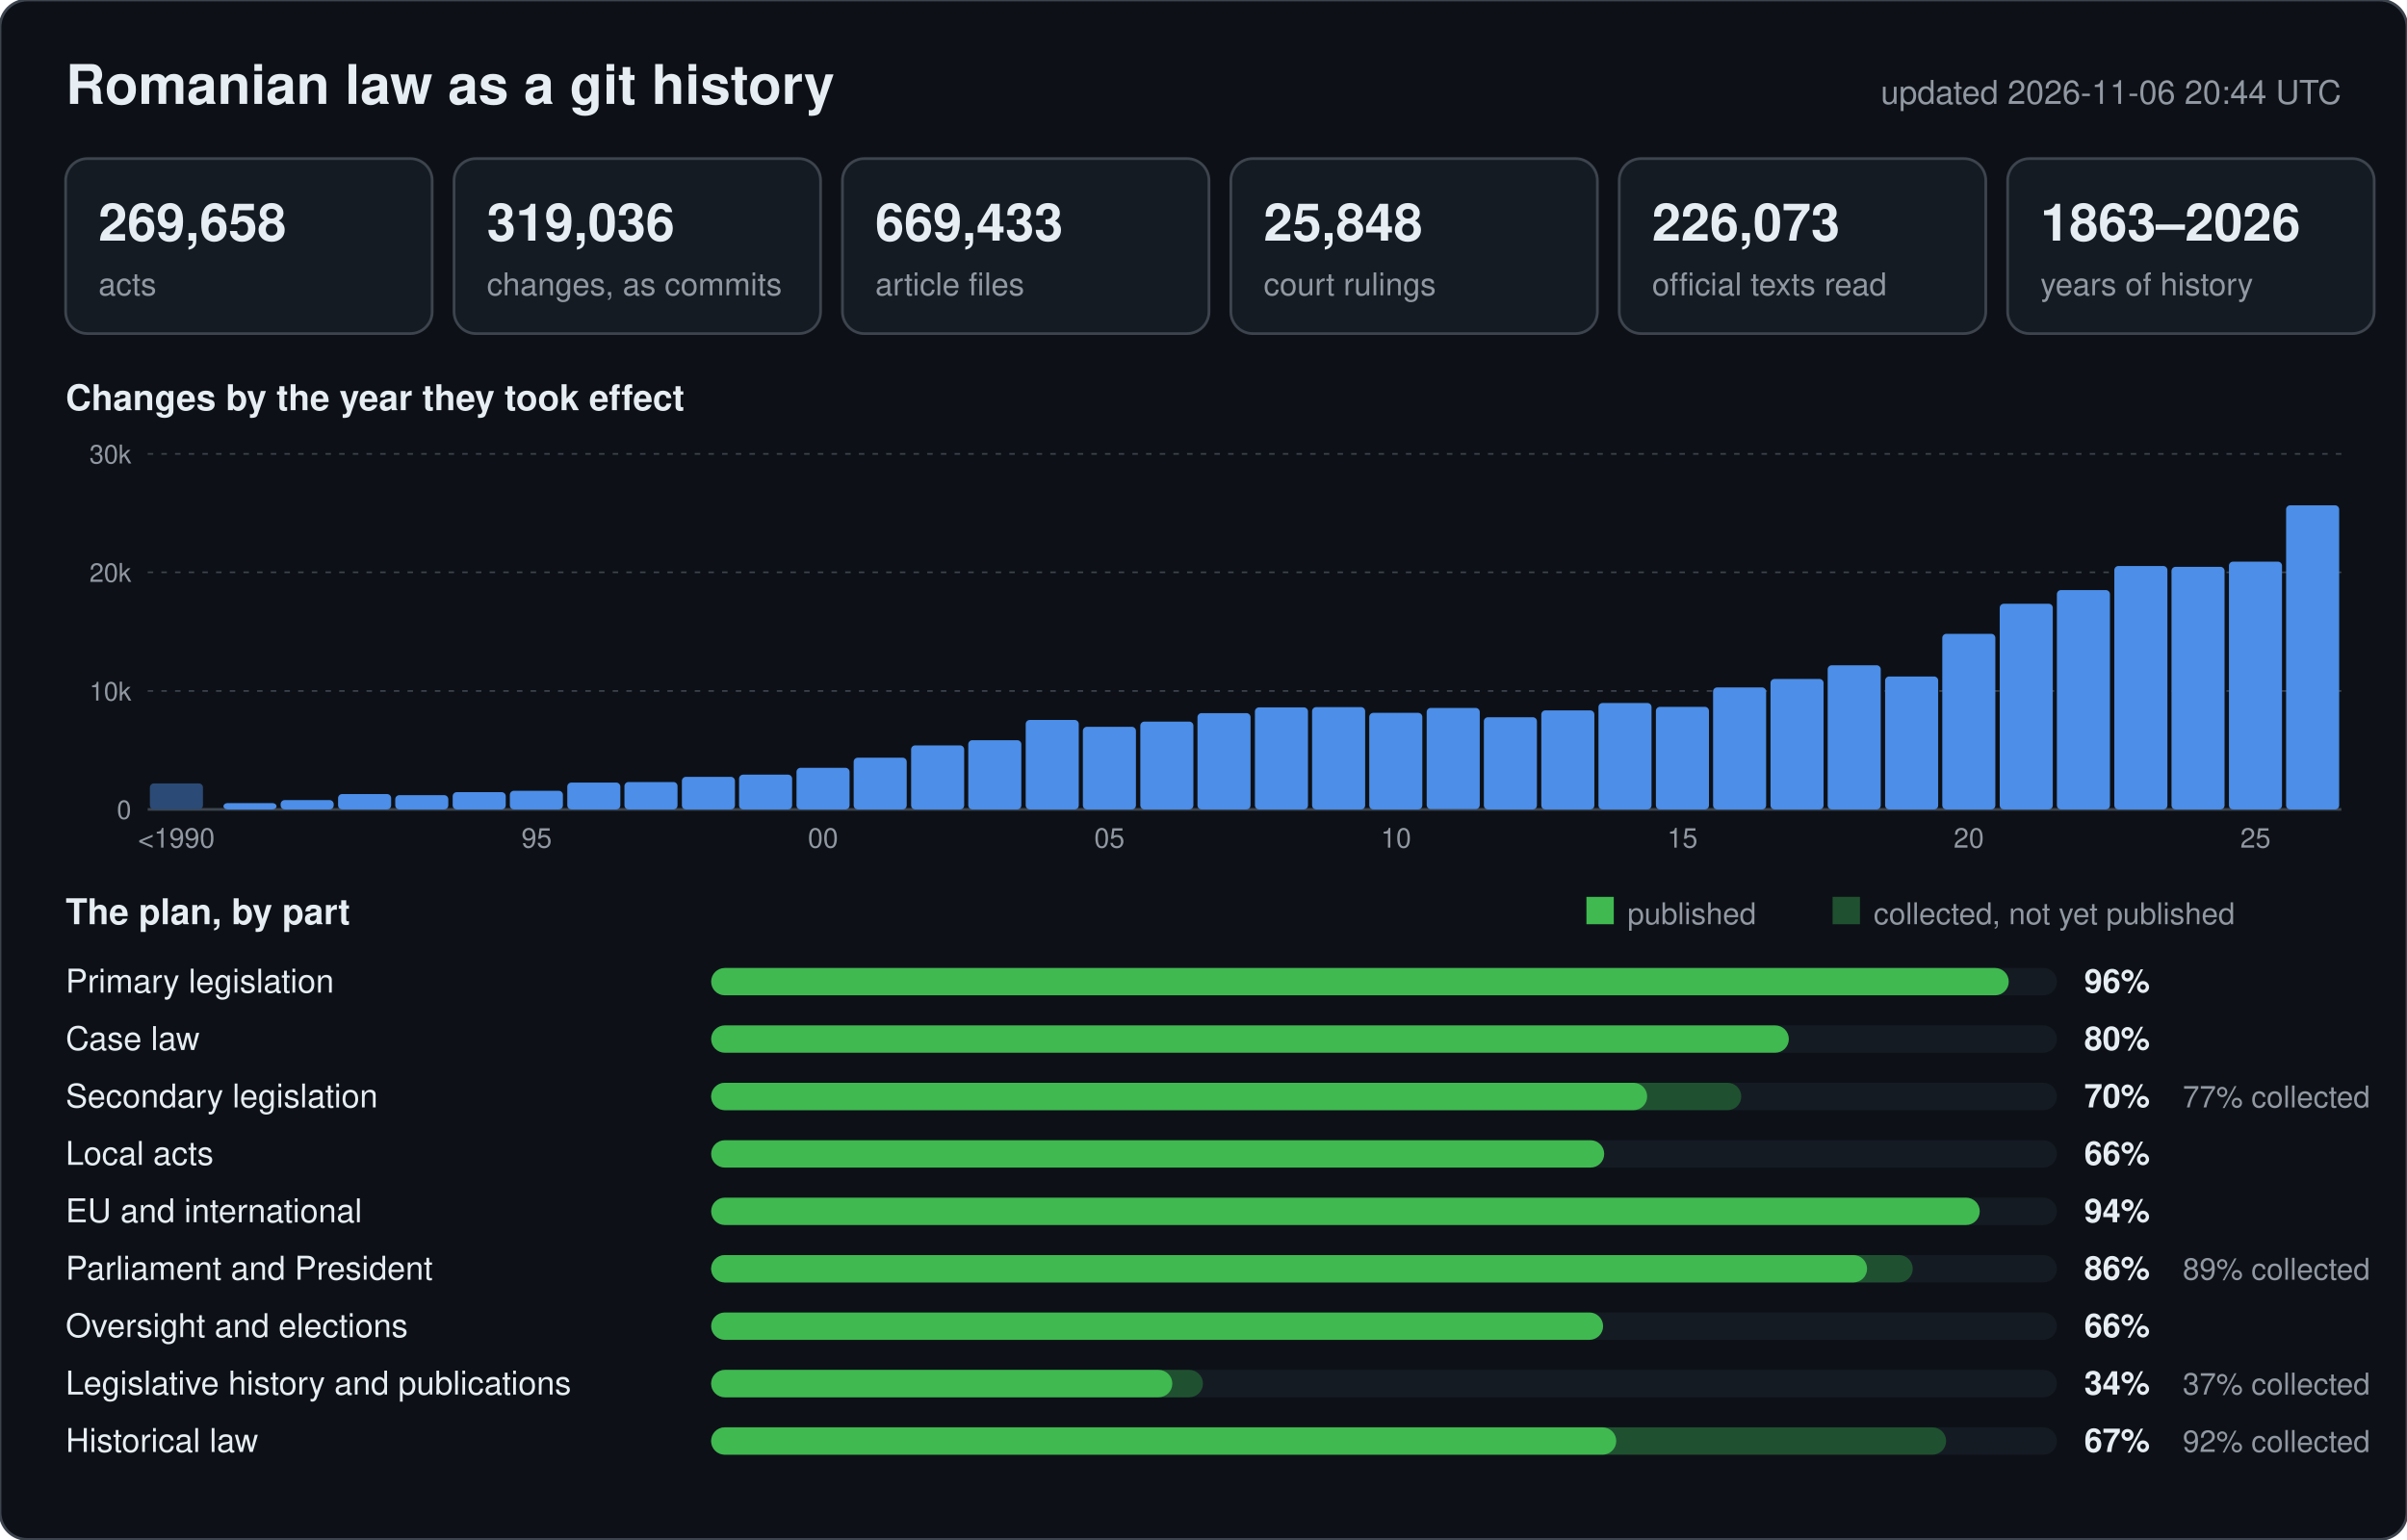
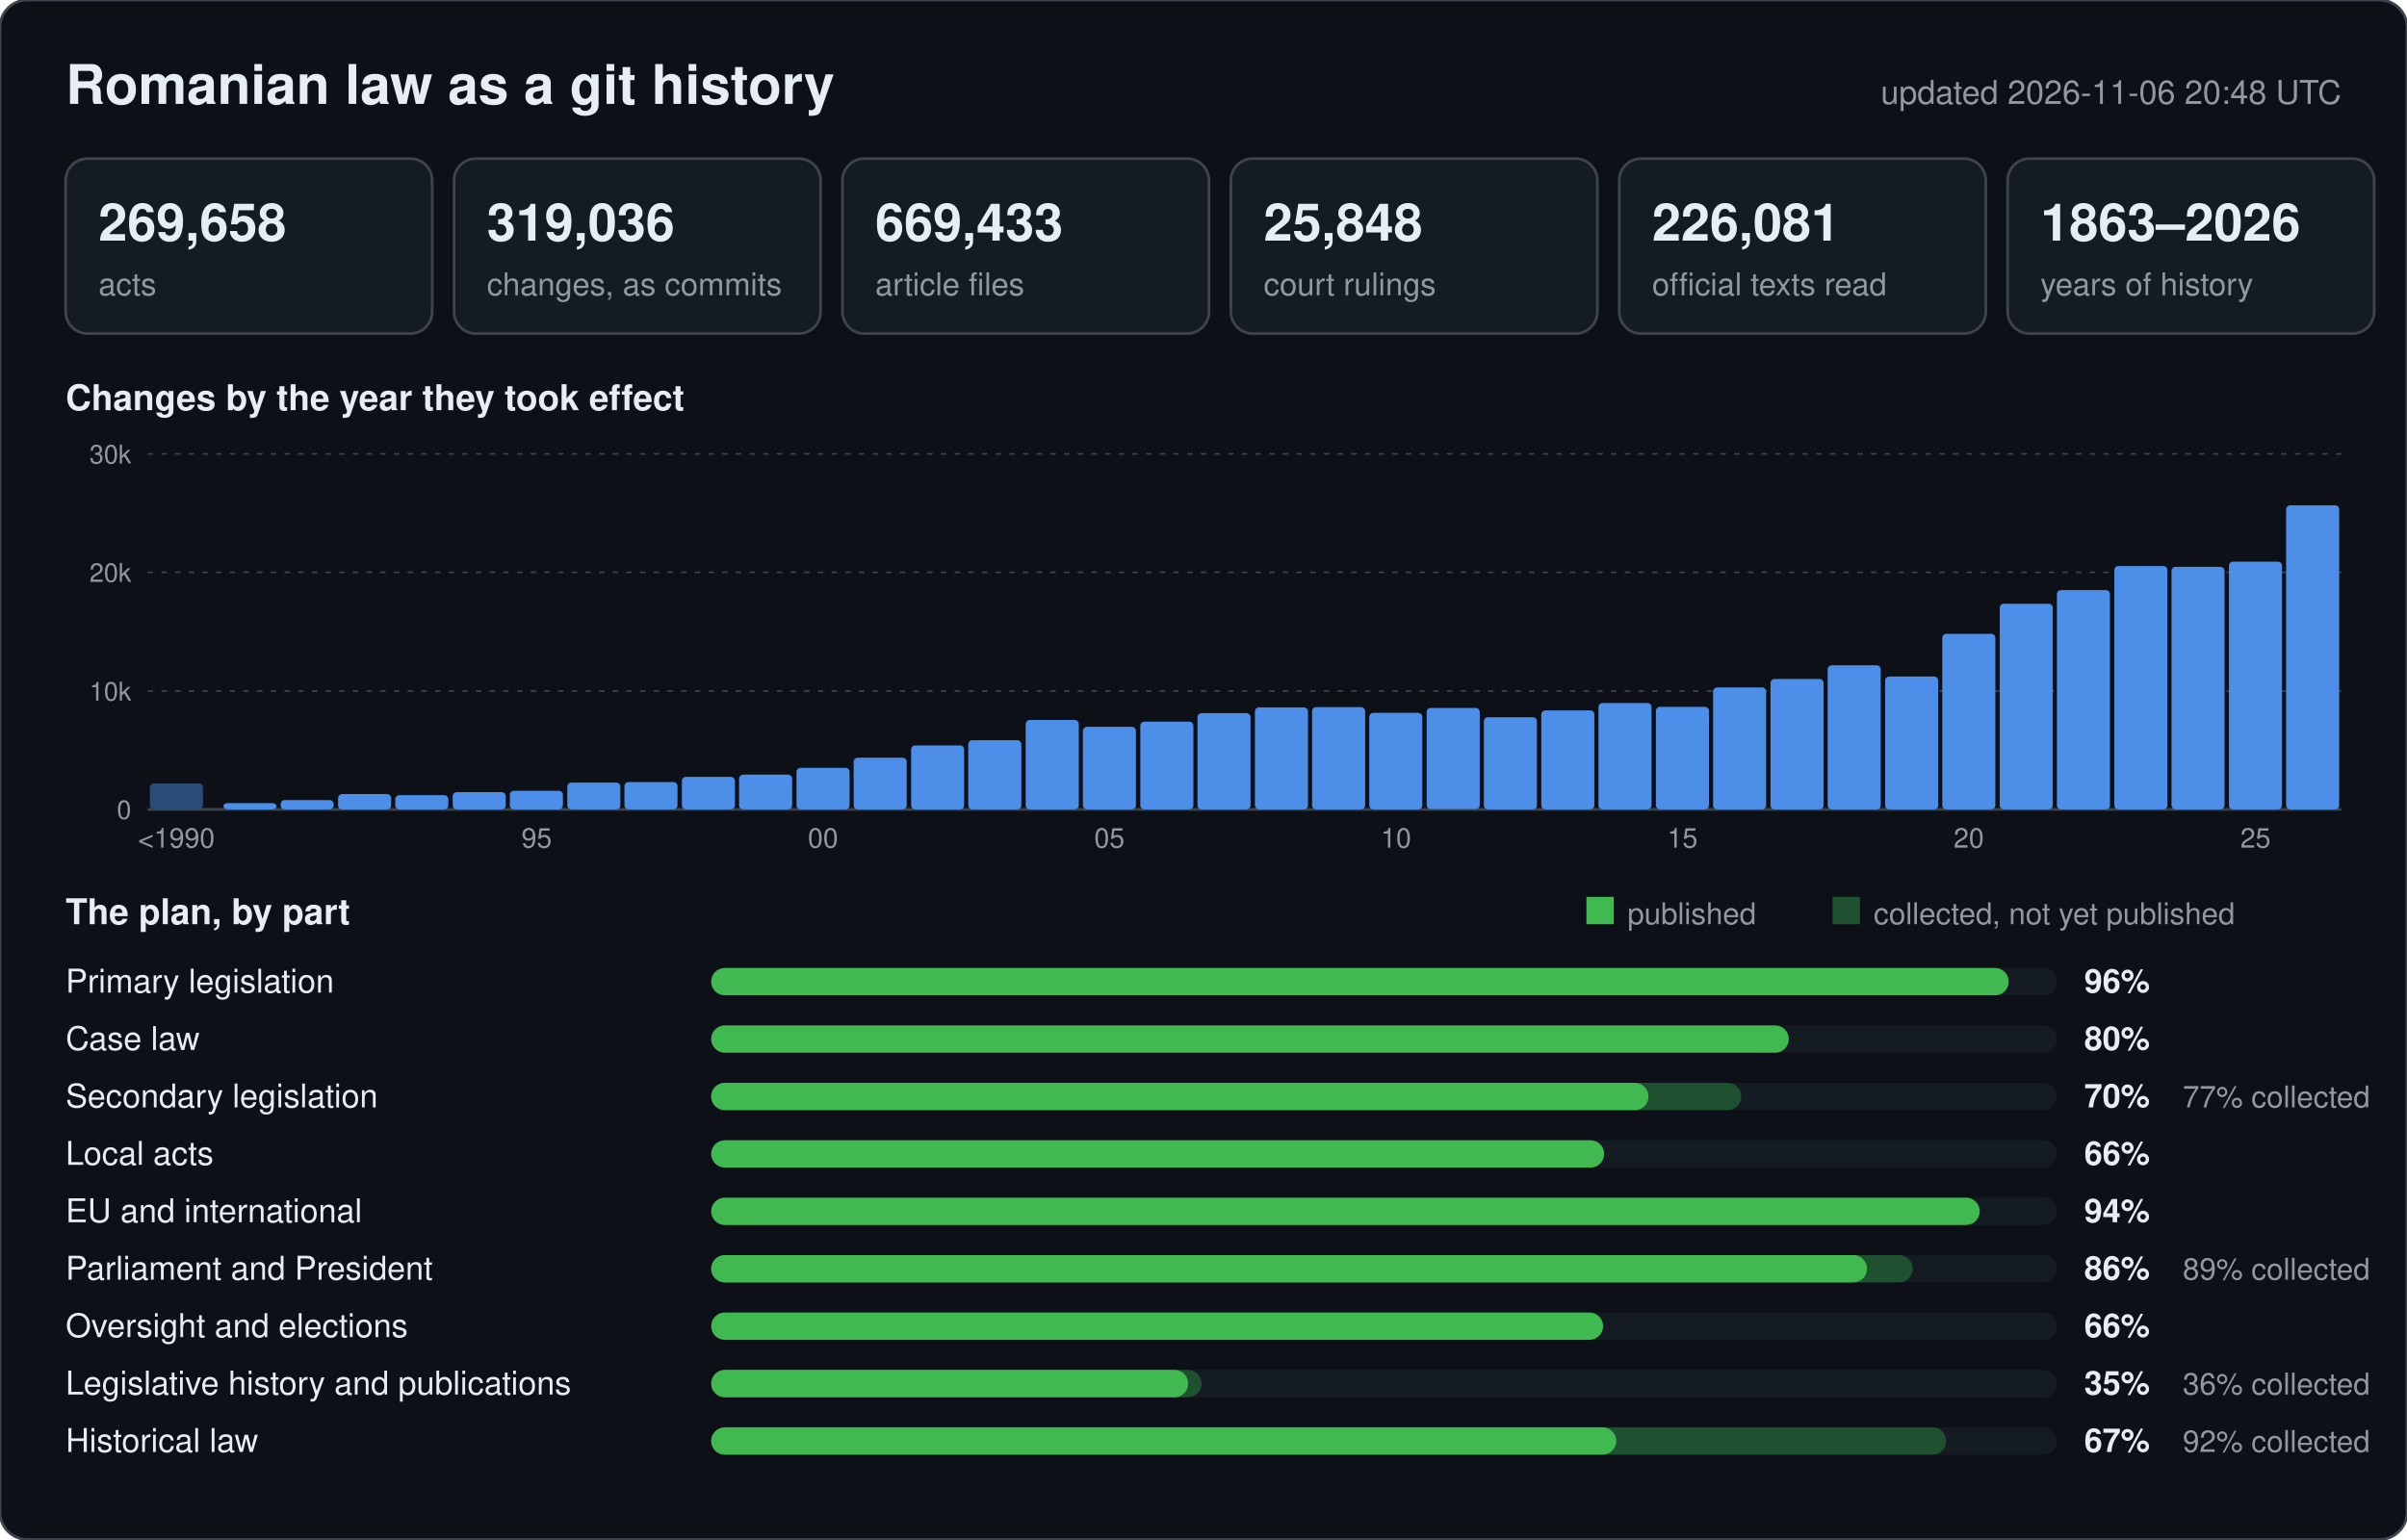
<svg xmlns="http://www.w3.org/2000/svg" width="880" height="563" viewBox="0 0 880 563" font-family="-apple-system,BlinkMacSystemFont,Segoe UI,Helvetica,Arial,sans-serif">
  <rect width="880" height="563" rx="10" fill="#0d1117" stroke="#3d444d" />
  <text x="24" y="38" font-size="20" font-weight="600" fill="#e6edf3">Romanian law as a git history</text>
-   <text x="856" y="38" font-size="12" text-anchor="end" fill="#9198a1">updated 2026-11-06 20:44 UTC</text>
+   <text x="856" y="38" font-size="12" text-anchor="end" fill="#9198a1">updated 2026-11-06 20:48 UTC</text>
  <rect x="24" y="58" width="134" height="64" rx="8" fill="#151b23" stroke="#3d444d" />
  <text x="36" y="88" font-size="19" font-weight="600" fill="#e6edf3">269,658</text>
  <text x="36" y="108" font-size="11.5" fill="#9198a1">acts</text>
  <rect x="166" y="58" width="134" height="64" rx="8" fill="#151b23" stroke="#3d444d" />
  <text x="178" y="88" font-size="19" font-weight="600" fill="#e6edf3">319,036</text>
  <text x="178" y="108" font-size="11.5" fill="#9198a1">changes, as commits</text>
  <rect x="308" y="58" width="134" height="64" rx="8" fill="#151b23" stroke="#3d444d" />
  <text x="320" y="88" font-size="19" font-weight="600" fill="#e6edf3">669,433</text>
  <text x="320" y="108" font-size="11.5" fill="#9198a1">article files</text>
  <rect x="450" y="58" width="134" height="64" rx="8" fill="#151b23" stroke="#3d444d" />
  <text x="462" y="88" font-size="19" font-weight="600" fill="#e6edf3">25,848</text>
  <text x="462" y="108" font-size="11.5" fill="#9198a1">court rulings</text>
  <rect x="592" y="58" width="134" height="64" rx="8" fill="#151b23" stroke="#3d444d" />
-   <text x="604" y="88" font-size="19" font-weight="600" fill="#e6edf3">226,073</text>
+   <text x="604" y="88" font-size="19" font-weight="600" fill="#e6edf3">226,081</text>
  <text x="604" y="108" font-size="11.5" fill="#9198a1">official texts read</text>
  <rect x="734" y="58" width="134" height="64" rx="8" fill="#151b23" stroke="#3d444d" />
  <text x="746" y="88" font-size="19" font-weight="600" fill="#e6edf3">1863–2026</text>
  <text x="746" y="108" font-size="11.5" fill="#9198a1">years of history</text>
  <text x="24" y="150" font-size="13" font-weight="600" fill="#e6edf3">Changes by the year they took effect</text>
  <line x1="54" y1="296.0" x2="856" y2="296.0" stroke="#3d444d" stroke-width="1" />
  <text x="48" y="299.5" font-size="9.5" text-anchor="end" fill="#9198a1">0</text>
  <line x1="54" y1="252.7" x2="856" y2="252.7" stroke="#3d444d" stroke-width="0.6" stroke-dasharray="2 3" />
  <text x="48" y="256.2" font-size="9.5" text-anchor="end" fill="#9198a1">10k</text>
  <line x1="54" y1="209.3" x2="856" y2="209.3" stroke="#3d444d" stroke-width="0.6" stroke-dasharray="2 3" />
  <text x="48" y="212.8" font-size="9.5" text-anchor="end" fill="#9198a1">20k</text>
  <line x1="54" y1="166.0" x2="856" y2="166.0" stroke="#3d444d" stroke-width="0.6" stroke-dasharray="2 3" />
  <text x="48" y="169.5" font-size="9.5" text-anchor="end" fill="#9198a1">30k</text>
  <rect x="54.8" y="286.5" width="19.4" height="9.5" rx="1.5" fill="#2b4a75" />
  <text x="64.5" y="310" font-size="10" text-anchor="middle" fill="#9198a1">&lt;1990</text>
  <rect x="81.7" y="293.7" width="19.4" height="2.3" rx="1.5" fill="#4c8ee8" />
  <rect x="102.6" y="292.6" width="19.4" height="3.4" rx="1.5" fill="#4c8ee8" />
  <rect x="123.6" y="290.4" width="19.4" height="5.6" rx="1.5" fill="#4c8ee8" />
  <rect x="144.5" y="290.8" width="19.4" height="5.2" rx="1.5" fill="#4c8ee8" />
  <rect x="165.5" y="289.7" width="19.4" height="6.3" rx="1.5" fill="#4c8ee8" />
  <rect x="186.4" y="289.2" width="19.4" height="6.8" rx="1.5" fill="#4c8ee8" />
  <text x="196.2" y="310" font-size="10" text-anchor="middle" fill="#9198a1">95</text>
  <rect x="207.4" y="286.2" width="19.4" height="9.8" rx="1.5" fill="#4c8ee8" />
  <rect x="228.3" y="286.0" width="19.4" height="10.0" rx="1.5" fill="#4c8ee8" />
  <rect x="249.3" y="284.1" width="19.4" height="11.9" rx="1.5" fill="#4c8ee8" />
  <rect x="270.2" y="283.3" width="19.4" height="12.7" rx="1.5" fill="#4c8ee8" />
  <rect x="291.2" y="280.8" width="19.4" height="15.2" rx="1.5" fill="#4c8ee8" />
  <text x="300.9" y="310" font-size="10" text-anchor="middle" fill="#9198a1">00</text>
  <rect x="312.1" y="277.1" width="19.4" height="18.9" rx="1.5" fill="#4c8ee8" />
  <rect x="333.1" y="272.6" width="19.4" height="23.4" rx="1.5" fill="#4c8ee8" />
  <rect x="354.0" y="270.7" width="19.4" height="25.3" rx="1.5" fill="#4c8ee8" />
  <rect x="375.0" y="263.3" width="19.4" height="32.7" rx="1.5" fill="#4c8ee8" />
  <rect x="395.9" y="265.8" width="19.4" height="30.2" rx="1.5" fill="#4c8ee8" />
  <text x="405.6" y="310" font-size="10" text-anchor="middle" fill="#9198a1">05</text>
  <rect x="416.9" y="263.9" width="19.4" height="32.1" rx="1.5" fill="#4c8ee8" />
  <rect x="437.8" y="260.8" width="19.4" height="35.2" rx="1.5" fill="#4c8ee8" />
  <rect x="458.8" y="258.7" width="19.4" height="37.3" rx="1.5" fill="#4c8ee8" />
  <rect x="479.7" y="258.6" width="19.4" height="37.4" rx="1.5" fill="#4c8ee8" />
  <rect x="500.6" y="260.7" width="19.4" height="35.3" rx="1.5" fill="#4c8ee8" />
  <text x="510.4" y="310" font-size="10" text-anchor="middle" fill="#9198a1">10</text>
  <rect x="521.6" y="258.9" width="19.4" height="37.0" rx="1.5" fill="#4c8ee8" />
  <rect x="542.5" y="262.3" width="19.4" height="33.7" rx="1.5" fill="#4c8ee8" />
  <rect x="563.5" y="259.8" width="19.4" height="36.2" rx="1.5" fill="#4c8ee8" />
  <rect x="584.4" y="257.1" width="19.4" height="38.9" rx="1.5" fill="#4c8ee8" />
  <rect x="605.4" y="258.5" width="19.4" height="37.5" rx="1.5" fill="#4c8ee8" />
  <text x="615.1" y="310" font-size="10" text-anchor="middle" fill="#9198a1">15</text>
  <rect x="626.3" y="251.4" width="19.4" height="44.6" rx="1.5" fill="#4c8ee8" />
  <rect x="647.3" y="248.3" width="19.4" height="47.7" rx="1.5" fill="#4c8ee8" />
  <rect x="668.2" y="243.3" width="19.4" height="52.7" rx="1.5" fill="#4c8ee8" />
  <rect x="689.2" y="247.4" width="19.4" height="48.6" rx="1.5" fill="#4c8ee8" />
  <rect x="710.1" y="231.8" width="19.4" height="64.2" rx="1.5" fill="#4c8ee8" />
  <text x="719.8" y="310" font-size="10" text-anchor="middle" fill="#9198a1">20</text>
  <rect x="731.1" y="220.8" width="19.4" height="75.2" rx="1.5" fill="#4c8ee8" />
  <rect x="752.0" y="215.8" width="19.4" height="80.2" rx="1.5" fill="#4c8ee8" />
  <rect x="773.0" y="207.0" width="19.4" height="89.0" rx="1.5" fill="#4c8ee8" />
  <rect x="793.9" y="207.3" width="19.4" height="88.7" rx="1.5" fill="#4c8ee8" />
  <rect x="814.9" y="205.4" width="19.4" height="90.6" rx="1.5" fill="#4c8ee8" />
  <text x="824.6" y="310" font-size="10" text-anchor="middle" fill="#9198a1">25</text>
  <rect x="835.8" y="184.8" width="19.4" height="111.2" rx="1.5" fill="#4c8ee8" />
  <text x="24" y="338" font-size="13" font-weight="600" fill="#e6edf3">The plan, by part</text>
  <rect x="580" y="328" width="10" height="10" fill="#3fb950" />
  <text x="595" y="338" font-size="11" fill="#9198a1">published</text>
  <rect x="670" y="328" width="10" height="10" fill="#1f5130" />
  <text x="685" y="338" font-size="11" fill="#9198a1">collected, not yet published</text>
  <text x="24" y="363" font-size="12" fill="#e6edf3">Primary legislation</text>
  <rect x="260" y="354" width="492" height="10" rx="5" fill="#151b23" />
  <rect x="260" y="354" width="474.4" height="10" rx="5" fill="#3fb950" />
  <text x="762" y="363" font-size="12" font-weight="600" fill="#e6edf3">96%</text>
  <text x="24" y="384" font-size="12" fill="#e6edf3">Case law</text>
  <rect x="260" y="375" width="492" height="10" rx="5" fill="#151b23" />
  <rect x="260" y="375" width="394.0" height="10" rx="5" fill="#3fb950" />
  <text x="762" y="384" font-size="12" font-weight="600" fill="#e6edf3">80%</text>
  <text x="24" y="405" font-size="12" fill="#e6edf3">Secondary legislation</text>
  <rect x="260" y="396" width="492" height="10" rx="5" fill="#151b23" />
  <rect x="260" y="396" width="376.6" height="10" rx="5" fill="#1f5130" />
-   <rect x="260" y="396" width="342.2" height="10" rx="5" fill="#3fb950" />
+   <rect x="260" y="396" width="342.7" height="10" rx="5" fill="#3fb950" />
  <text x="762" y="405" font-size="12" font-weight="600" fill="#e6edf3">70%</text>
  <text x="798" y="405" font-size="11" fill="#9198a1">77% collected</text>
  <text x="24" y="426" font-size="12" fill="#e6edf3">Local acts</text>
  <rect x="260" y="417" width="492" height="10" rx="5" fill="#151b23" />
  <rect x="260" y="417" width="326.5" height="10" rx="5" fill="#3fb950" />
  <text x="762" y="426" font-size="12" font-weight="600" fill="#e6edf3">66%</text>
  <text x="24" y="447" font-size="12" fill="#e6edf3">EU and international</text>
  <rect x="260" y="438" width="492" height="10" rx="5" fill="#151b23" />
  <rect x="260" y="438" width="463.8" height="10" rx="5" fill="#3fb950" />
  <text x="762" y="447" font-size="12" font-weight="600" fill="#e6edf3">94%</text>
  <text x="24" y="468" font-size="12" fill="#e6edf3">Parliament and President</text>
  <rect x="260" y="459" width="492" height="10" rx="5" fill="#151b23" />
  <rect x="260" y="459" width="439.3" height="10" rx="5" fill="#1f5130" />
  <rect x="260" y="459" width="422.6" height="10" rx="5" fill="#3fb950" />
  <text x="762" y="468" font-size="12" font-weight="600" fill="#e6edf3">86%</text>
  <text x="798" y="468" font-size="11" fill="#9198a1">89% collected</text>
  <text x="24" y="489" font-size="12" fill="#e6edf3">Oversight and elections</text>
  <rect x="260" y="480" width="492" height="10" rx="5" fill="#151b23" />
  <rect x="260" y="480" width="326.1" height="10" rx="5" fill="#3fb950" />
  <text x="762" y="489" font-size="12" font-weight="600" fill="#e6edf3">66%</text>
  <text x="24" y="510" font-size="12" fill="#e6edf3">Legislative history and publications</text>
  <rect x="260" y="501" width="492" height="10" rx="5" fill="#151b23" />
-   <rect x="260" y="501" width="179.8" height="10" rx="5" fill="#1f5130" />
-   <rect x="260" y="501" width="168.6" height="10" rx="5" fill="#3fb950" />
-   <text x="762" y="510" font-size="12" font-weight="600" fill="#e6edf3">34%</text>
-   <text x="798" y="510" font-size="11" fill="#9198a1">37% collected</text>
+   <rect x="260" y="501" width="179.3" height="10" rx="5" fill="#1f5130" />
+   <rect x="260" y="501" width="174.4" height="10" rx="5" fill="#3fb950" />
+   <text x="762" y="510" font-size="12" font-weight="600" fill="#e6edf3">35%</text>
+   <text x="798" y="510" font-size="11" fill="#9198a1">36% collected</text>
  <text x="24" y="531" font-size="12" fill="#e6edf3">Historical law</text>
  <rect x="260" y="522" width="492" height="10" rx="5" fill="#151b23" />
  <rect x="260" y="522" width="451.5" height="10" rx="5" fill="#1f5130" />
  <rect x="260" y="522" width="330.9" height="10" rx="5" fill="#3fb950" />
  <text x="762" y="531" font-size="12" font-weight="600" fill="#e6edf3">67%</text>
  <text x="798" y="531" font-size="11" fill="#9198a1">92% collected</text>
</svg>
